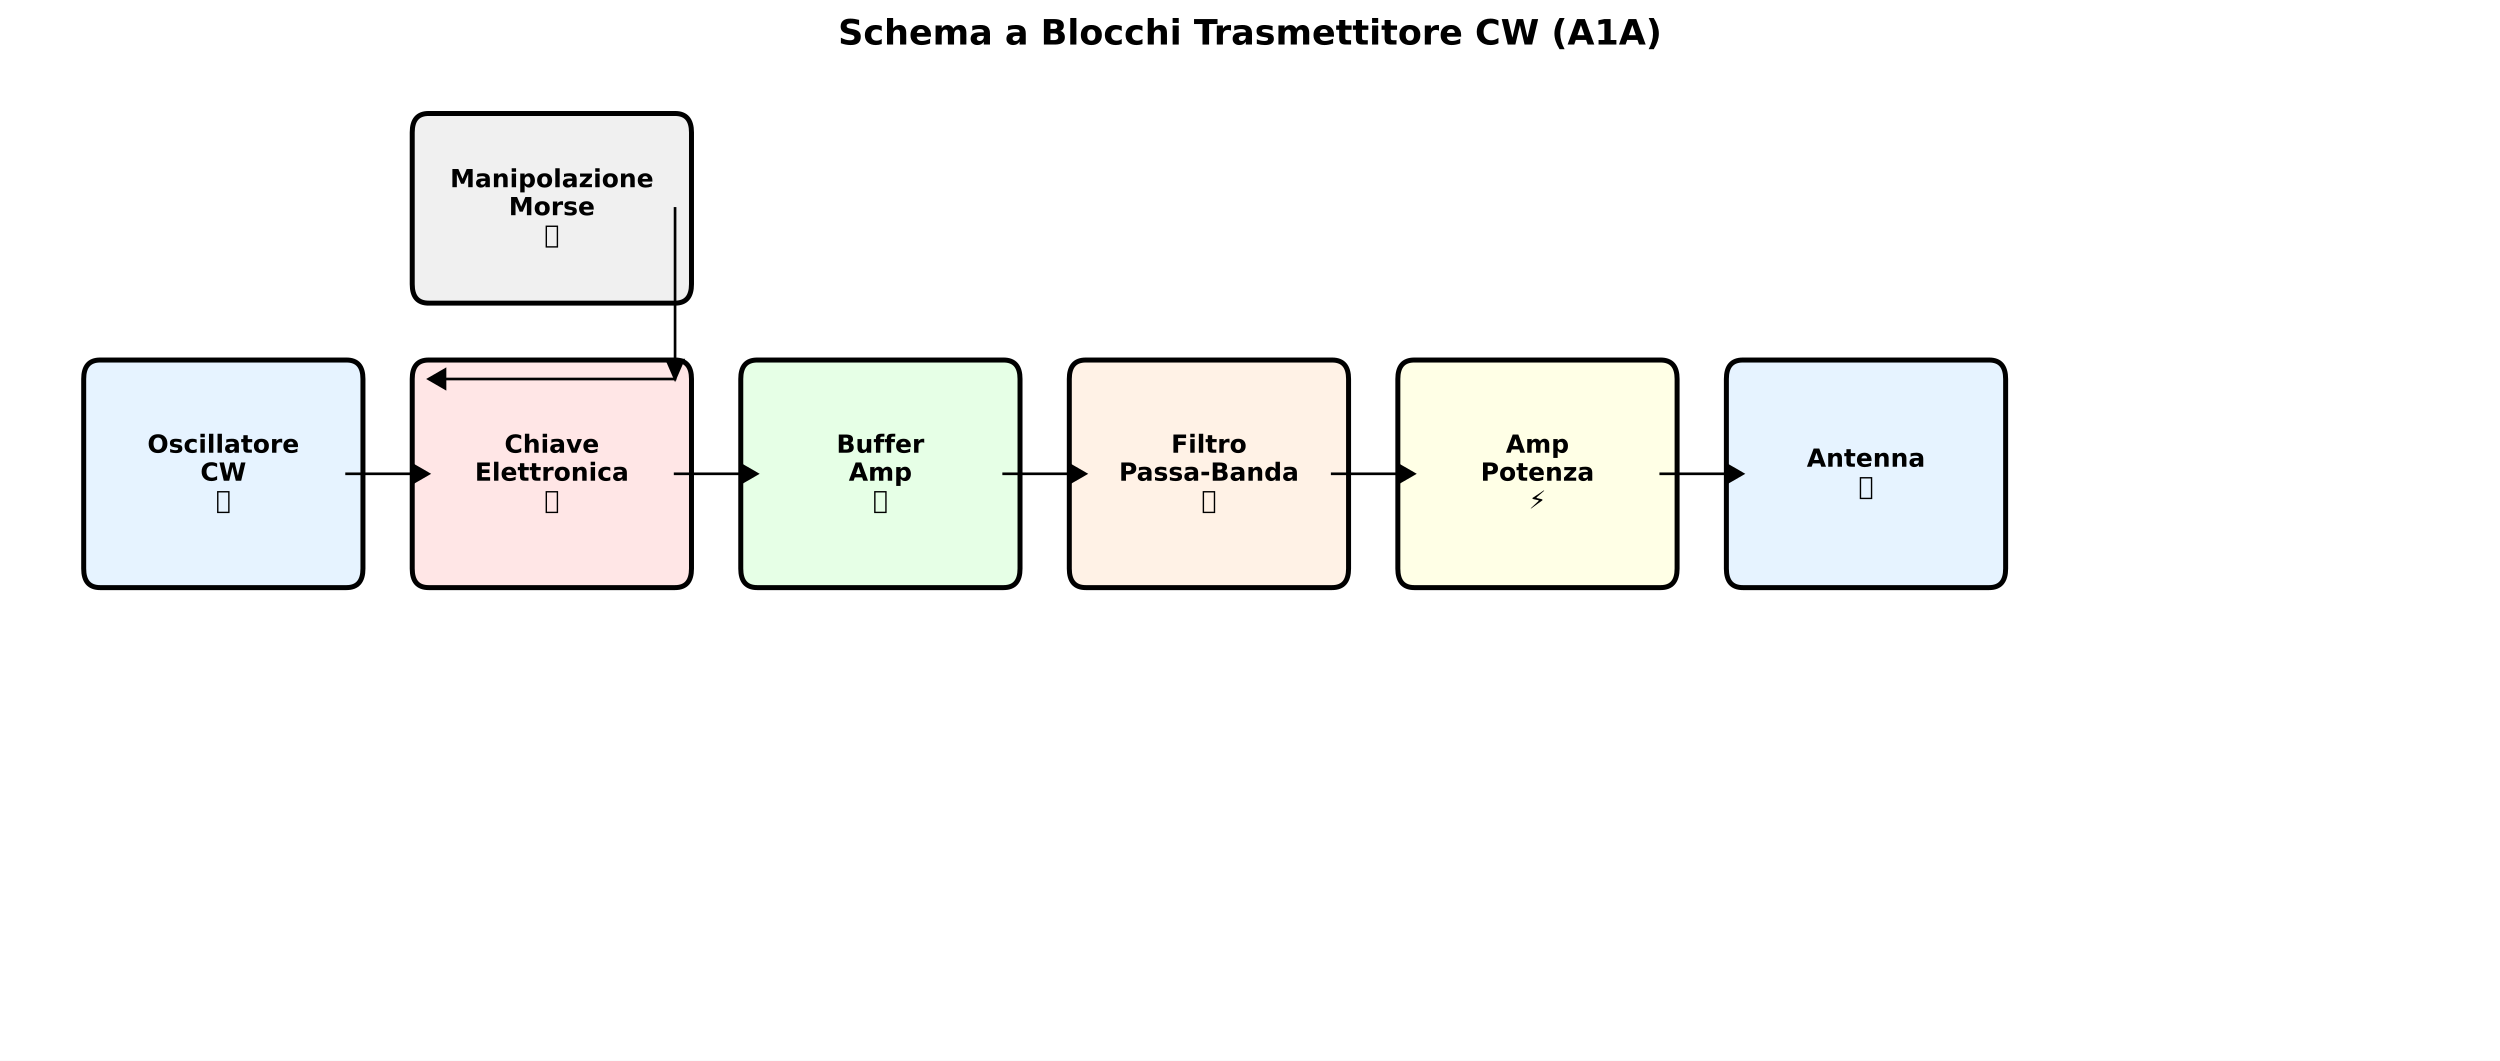
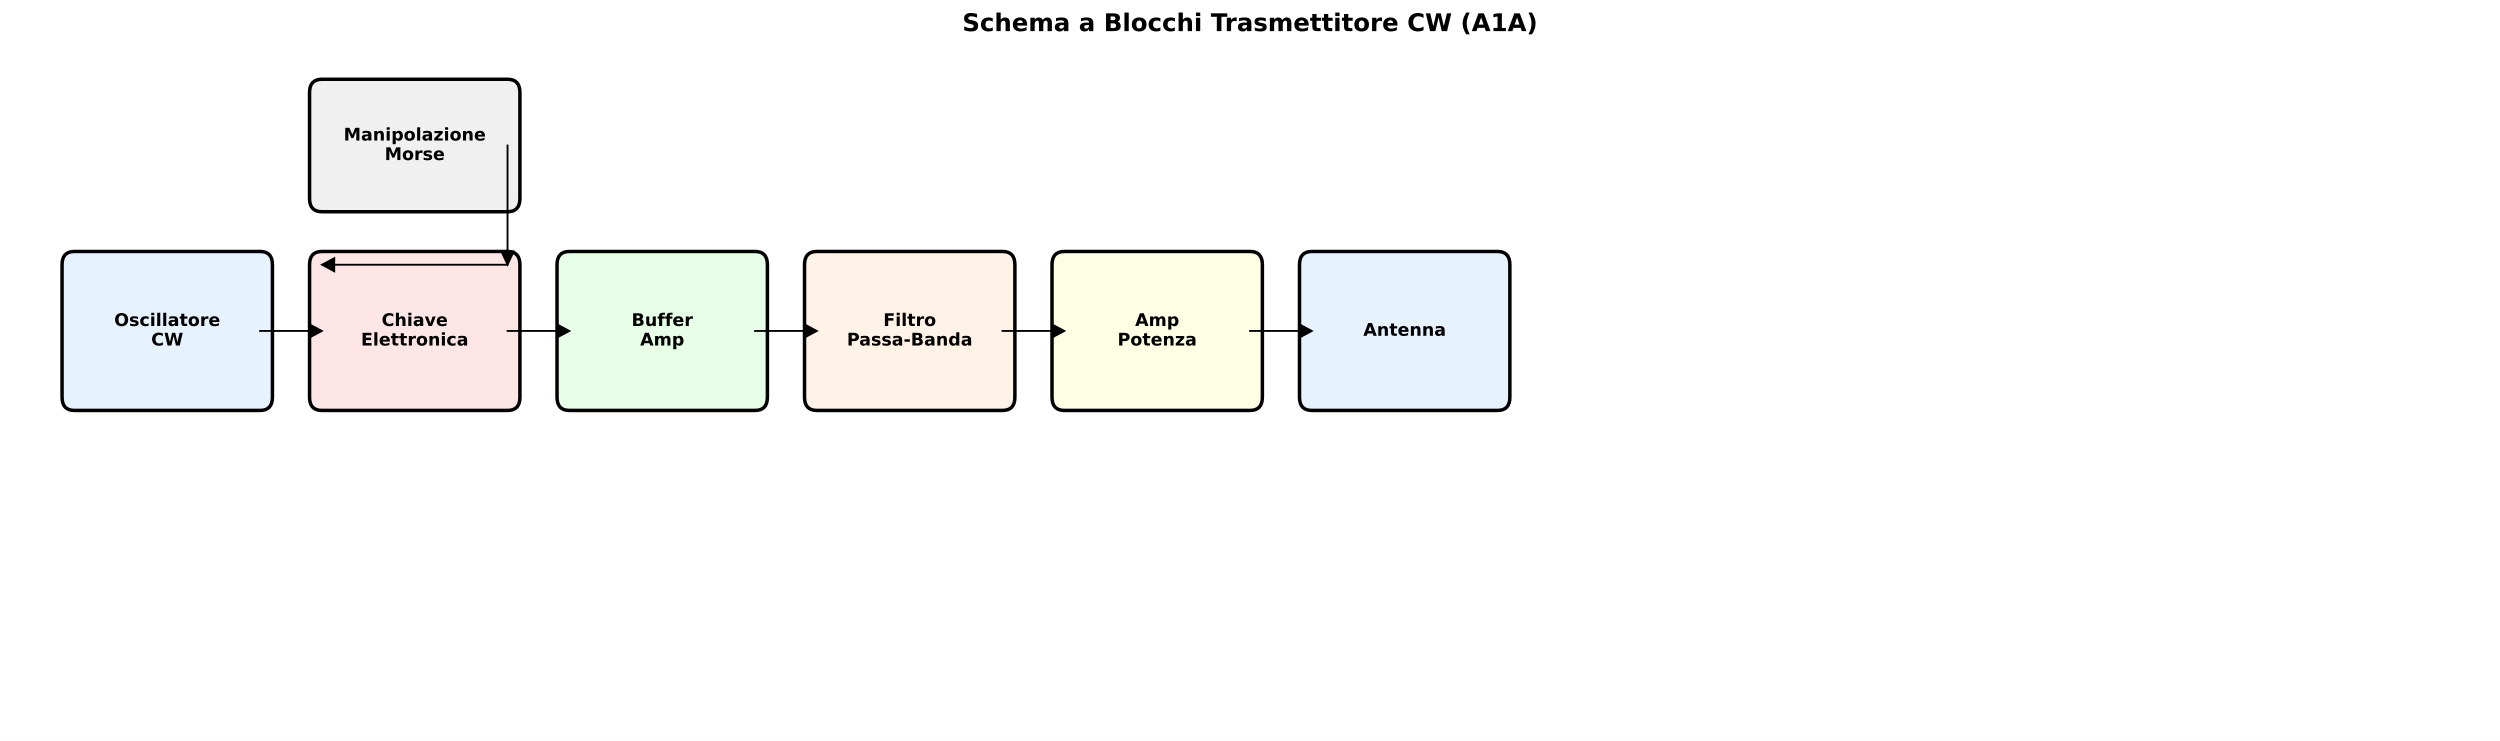
- <svg xmlns="http://www.w3.org/2000/svg" xmlns:xlink="http://www.w3.org/1999/xlink" width="1000.8pt" height="424.638pt" viewBox="0 0 1000.8 424.638" version="1.1">
+ <svg xmlns="http://www.w3.org/2000/svg" xmlns:xlink="http://www.w3.org/1999/xlink" width="1432.8pt" height="424.638pt" viewBox="0 0 1432.8 424.638" version="1.1">
  <defs>
    <style type="text/css">*{stroke-linejoin: round; stroke-linecap: butt}</style>
  </defs>
  <g id="figure_1">
    <g id="patch_1">
-       <path d="M 0 424.638  L 1000.8 424.638  L 1000.8 0  L 0 0  z " style="fill: #ffffff" />
+       <path d="M 0 424.638  L 1432.8 424.638  L 1432.8 0  L 0 0  z " style="fill: #ffffff" />
    </g>
    <g id="axes_1">
      <g id="patch_2">
-         <path d="M 40.08 235.23  L 138.72 235.23  Q 145.296 235.23 145.296 227.638  L 145.296 151.718  Q 145.296 144.126 138.72 144.126  L 40.08 144.126  Q 33.504 144.126 33.504 151.718  L 33.504 227.638  Q 33.504 235.23 40.08 235.23  z " clip-path="url(#p02e588d13e)" style="fill: #e6f3ff; stroke: #000000; stroke-width: 2; stroke-linejoin: miter" />
+         <path d="M 42.66 235.23  L 149.04 235.23  Q 156.132 235.23 156.132 227.638  L 156.132 151.718  Q 156.132 144.126 149.04 144.126  L 42.66 144.126  Q 35.568 144.126 35.568 151.718  L 35.568 227.638  Q 35.568 235.23 42.66 235.23  z " clip-path="url(#ped526cde0d)" style="fill: #e6f3ff; stroke: #000000; stroke-width: 2; stroke-linejoin: miter" />
      </g>
      <g id="patch_3">
-         <path d="M 171.6 235.23  L 270.24 235.23  Q 276.816 235.23 276.816 227.638  L 276.816 151.718  Q 276.816 144.126 270.24 144.126  L 171.6 144.126  Q 165.024 144.126 165.024 151.718  L 165.024 227.638  Q 165.024 235.23 171.6 235.23  z " clip-path="url(#p02e588d13e)" style="fill: #ffe6e6; stroke: #000000; stroke-width: 2; stroke-linejoin: miter" />
+         <path d="M 184.5 235.23  L 290.88 235.23  Q 297.972 235.23 297.972 227.638  L 297.972 151.718  Q 297.972 144.126 290.88 144.126  L 184.5 144.126  Q 177.408 144.126 177.408 151.718  L 177.408 227.638  Q 177.408 235.23 184.5 235.23  z " clip-path="url(#ped526cde0d)" style="fill: #ffe6e6; stroke: #000000; stroke-width: 2; stroke-linejoin: miter" />
      </g>
      <g id="patch_4">
-         <path d="M 303.12 235.23  L 401.76 235.23  Q 408.336 235.23 408.336 227.638  L 408.336 151.718  Q 408.336 144.126 401.76 144.126  L 303.12 144.126  Q 296.544 144.126 296.544 151.718  L 296.544 227.638  Q 296.544 235.23 303.12 235.23  z " clip-path="url(#p02e588d13e)" style="fill: #e6ffe6; stroke: #000000; stroke-width: 2; stroke-linejoin: miter" />
+         <path d="M 326.34 235.23  L 432.72 235.23  Q 439.812 235.23 439.812 227.638  L 439.812 151.718  Q 439.812 144.126 432.72 144.126  L 326.34 144.126  Q 319.248 144.126 319.248 151.718  L 319.248 227.638  Q 319.248 235.23 326.34 235.23  z " clip-path="url(#ped526cde0d)" style="fill: #e6ffe6; stroke: #000000; stroke-width: 2; stroke-linejoin: miter" />
      </g>
      <g id="patch_5">
-         <path d="M 434.64 235.23  L 533.28 235.23  Q 539.856 235.23 539.856 227.638  L 539.856 151.718  Q 539.856 144.126 533.28 144.126  L 434.64 144.126  Q 428.064 144.126 428.064 151.718  L 428.064 227.638  Q 428.064 235.23 434.64 235.23  z " clip-path="url(#p02e588d13e)" style="fill: #fff2e6; stroke: #000000; stroke-width: 2; stroke-linejoin: miter" />
+         <path d="M 468.18 235.23  L 574.56 235.23  Q 581.652 235.23 581.652 227.638  L 581.652 151.718  Q 581.652 144.126 574.56 144.126  L 468.18 144.126  Q 461.088 144.126 461.088 151.718  L 461.088 227.638  Q 461.088 235.23 468.18 235.23  z " clip-path="url(#ped526cde0d)" style="fill: #fff2e6; stroke: #000000; stroke-width: 2; stroke-linejoin: miter" />
      </g>
      <g id="patch_6">
-         <path d="M 566.16 235.23  L 664.8 235.23  Q 671.376 235.23 671.376 227.638  L 671.376 151.718  Q 671.376 144.126 664.8 144.126  L 566.16 144.126  Q 559.584 144.126 559.584 151.718  L 559.584 227.638  Q 559.584 235.23 566.16 235.23  z " clip-path="url(#p02e588d13e)" style="fill: #ffffe6; stroke: #000000; stroke-width: 2; stroke-linejoin: miter" />
+         <path d="M 610.02 235.23  L 716.4 235.23  Q 723.492 235.23 723.492 227.638  L 723.492 151.718  Q 723.492 144.126 716.4 144.126  L 610.02 144.126  Q 602.928 144.126 602.928 151.718  L 602.928 227.638  Q 602.928 235.23 610.02 235.23  z " clip-path="url(#ped526cde0d)" style="fill: #ffffe6; stroke: #000000; stroke-width: 2; stroke-linejoin: miter" />
      </g>
      <g id="patch_7">
-         <path d="M 697.68 235.23  L 796.32 235.23  Q 802.896 235.23 802.896 227.638  L 802.896 151.718  Q 802.896 144.126 796.32 144.126  L 697.68 144.126  Q 691.104 144.126 691.104 151.718  L 691.104 227.638  Q 691.104 235.23 697.68 235.23  z " clip-path="url(#p02e588d13e)" style="fill: #e6f3ff; stroke: #000000; stroke-width: 2; stroke-linejoin: miter" />
+         <path d="M 751.86 235.23  L 858.24 235.23  Q 865.332 235.23 865.332 227.638  L 865.332 151.718  Q 865.332 144.126 858.24 144.126  L 751.86 144.126  Q 744.768 144.126 744.768 151.718  L 744.768 227.638  Q 744.768 235.23 751.86 235.23  z " clip-path="url(#ped526cde0d)" style="fill: #e6f3ff; stroke: #000000; stroke-width: 2; stroke-linejoin: miter" />
      </g>
      <g id="patch_8">
-         <path d="M 171.6 121.35  L 270.24 121.35  Q 276.816 121.35 276.816 113.758  L 276.816 53.022  Q 276.816 45.43 270.24 45.43  L 171.6 45.43  Q 165.024 45.43 165.024 53.022  L 165.024 113.758  Q 165.024 121.35 171.6 121.35  z " clip-path="url(#p02e588d13e)" style="fill: #f0f0f0; stroke: #000000; stroke-width: 2; stroke-linejoin: miter" />
+         <path d="M 184.5 121.35  L 290.88 121.35  Q 297.972 121.35 297.972 113.758  L 297.972 53.022  Q 297.972 45.43 290.88 45.43  L 184.5 45.43  Q 177.408 45.43 177.408 53.022  L 177.408 113.758  Q 177.408 121.35 184.5 121.35  z " clip-path="url(#ped526cde0d)" style="fill: #f0f0f0; stroke: #000000; stroke-width: 2; stroke-linejoin: miter" />
      </g>
      <g id="patch_9">
-         <path d="M 171.6 189.678  L 165.024 193.474  L 165.024 189.716  L 138.72 189.716  L 138.72 189.64  L 165.024 189.64  L 165.024 185.882  z " clip-path="url(#p02e588d13e)" style="stroke: #000000; stroke-linejoin: miter" />
+         <path d="M 184.5 189.678  L 177.408 193.474  L 177.408 189.716  L 149.04 189.716  L 149.04 189.64  L 177.408 189.64  L 177.408 185.882  z " clip-path="url(#ped526cde0d)" style="stroke: #000000; stroke-linejoin: miter" />
      </g>
      <g id="patch_10">
-         <path d="M 303.12 189.678  L 296.544 193.474  L 296.544 189.716  L 270.24 189.716  L 270.24 189.64  L 296.544 189.64  L 296.544 185.882  z " clip-path="url(#p02e588d13e)" style="stroke: #000000; stroke-linejoin: miter" />
+         <path d="M 326.34 189.678  L 319.248 193.474  L 319.248 189.716  L 290.88 189.716  L 290.88 189.64  L 319.248 189.64  L 319.248 185.882  z " clip-path="url(#ped526cde0d)" style="stroke: #000000; stroke-linejoin: miter" />
      </g>
      <g id="patch_11">
-         <path d="M 434.64 189.678  L 428.064 193.474  L 428.064 189.716  L 401.76 189.716  L 401.76 189.64  L 428.064 189.64  L 428.064 185.882  z " clip-path="url(#p02e588d13e)" style="stroke: #000000; stroke-linejoin: miter" />
+         <path d="M 468.18 189.678  L 461.088 193.474  L 461.088 189.716  L 432.72 189.716  L 432.72 189.64  L 461.088 189.64  L 461.088 185.882  z " clip-path="url(#ped526cde0d)" style="stroke: #000000; stroke-linejoin: miter" />
      </g>
      <g id="patch_12">
-         <path d="M 566.16 189.678  L 559.584 193.474  L 559.584 189.716  L 533.28 189.716  L 533.28 189.64  L 559.584 189.64  L 559.584 185.882  z " clip-path="url(#p02e588d13e)" style="stroke: #000000; stroke-linejoin: miter" />
+         <path d="M 610.02 189.678  L 602.928 193.474  L 602.928 189.716  L 574.56 189.716  L 574.56 189.64  L 602.928 189.64  L 602.928 185.882  z " clip-path="url(#ped526cde0d)" style="stroke: #000000; stroke-linejoin: miter" />
      </g>
      <g id="patch_13">
-         <path d="M 697.68 189.678  L 691.104 193.474  L 691.104 189.716  L 664.8 189.716  L 664.8 189.64  L 691.104 189.64  L 691.104 185.882  z " clip-path="url(#p02e588d13e)" style="stroke: #000000; stroke-linejoin: miter" />
+         <path d="M 751.86 189.678  L 744.768 193.474  L 744.768 189.716  L 716.4 189.716  L 716.4 189.64  L 744.768 189.64  L 744.768 185.882  z " clip-path="url(#ped526cde0d)" style="stroke: #000000; stroke-linejoin: miter" />
      </g>
      <g id="patch_14">
-         <path d="M 270.24 151.718  L 266.952 144.126  L 270.207 144.126  L 270.207 83.39  L 270.273 83.39  L 270.273 144.126  L 273.528 144.126  z " clip-path="url(#p02e588d13e)" style="stroke: #000000; stroke-linejoin: miter" />
+         <path d="M 290.88 151.718  L 287.334 144.126  L 290.845 144.126  L 290.845 83.39  L 290.915 83.39  L 290.915 144.126  L 294.426 144.126  z " clip-path="url(#ped526cde0d)" style="stroke: #000000; stroke-linejoin: miter" />
      </g>
      <g id="patch_15">
-         <path d="M 171.6 151.718  L 178.176 147.922  L 178.176 151.68  L 270.24 151.68  L 270.24 151.756  L 178.176 151.756  L 178.176 155.514  z " clip-path="url(#p02e588d13e)" style="stroke: #000000; stroke-linejoin: miter" />
+         <path d="M 184.5 151.718  L 191.592 147.922  L 191.592 151.68  L 290.88 151.68  L 290.88 151.756  L 191.592 151.756  L 191.592 155.514  z " clip-path="url(#ped526cde0d)" style="stroke: #000000; stroke-linejoin: miter" />
      </g>
      <g id="text_1">
-         <g transform="translate(59.01094 181.2394) scale(0.1 -0.1)">
+         <g transform="translate(65.46094 186.8383) scale(0.1 -0.1)">
          <defs>
            <path id="DejaVuSans-Bold-4f" d="M 2719 3878  Q 2169 3878 1866 3472  Q 1563 3066 1563 2328  Q 1563 1594 1866 1187  Q 2169 781 2719 781  Q 3272 781 3575 1187  Q 3878 1594 3878 2328  Q 3878 3066 3575 3472  Q 3272 3878 2719 3878  z M 2719 4750  Q 3844 4750 4481 4106  Q 5119 3463 5119 2328  Q 5119 1197 4481 553  Q 3844 -91 2719 -91  Q 1597 -91 958 553  Q 319 1197 319 2328  Q 319 3463 958 4106  Q 1597 4750 2719 4750  z " transform="scale(0.015625)" />
            <path id="DejaVuSans-Bold-73" d="M 3272 3391  L 3272 2541  Q 2913 2691 2578 2766  Q 2244 2841 1947 2841  Q 1628 2841 1473 2761  Q 1319 2681 1319 2516  Q 1319 2381 1436 2309  Q 1553 2238 1856 2203  L 2053 2175  Q 2913 2066 3209 1816  Q 3506 1566 3506 1031  Q 3506 472 3093 190  Q 2681 -91 1863 -91  Q 1516 -91 1145 -36  Q 775 19 384 128  L 384 978  Q 719 816 1070 734  Q 1422 653 1784 653  Q 2113 653 2278 743  Q 2444 834 2444 1013  Q 2444 1163 2330 1236  Q 2216 1309 1875 1350  L 1678 1375  Q 931 1469 631 1722  Q 331 1975 331 2491  Q 331 3047 712 3315  Q 1094 3584 1881 3584  Q 2191 3584 2531 3537  Q 2872 3491 3272 3391  z " transform="scale(0.015625)" />
            <path id="DejaVuSans-Bold-63" d="M 3366 3391  L 3366 2478  Q 3138 2634 2908 2709  Q 2678 2784 2431 2784  Q 1963 2784 1702 2511  Q 1441 2238 1441 1747  Q 1441 1256 1702 982  Q 1963 709 2431 709  Q 2694 709 2930 787  Q 3166 866 3366 1019  L 3366 103  Q 3103 6 2833 -42  Q 2563 -91 2291 -91  Q 1344 -91 809 395  Q 275 881 275 1747  Q 275 2613 809 3098  Q 1344 3584 2291 3584  Q 2566 3584 2833 3536  Q 3100 3488 3366 3391  z " transform="scale(0.015625)" />
            <path id="DejaVuSans-Bold-69" d="M 538 3500  L 1656 3500  L 1656 0  L 538 0  L 538 3500  z M 538 4863  L 1656 4863  L 1656 3950  L 538 3950  L 538 4863  z " transform="scale(0.015625)" />
            <path id="DejaVuSans-Bold-6c" d="M 538 4863  L 1656 4863  L 1656 0  L 538 0  L 538 4863  z " transform="scale(0.015625)" />
            <path id="DejaVuSans-Bold-61" d="M 2106 1575  Q 1756 1575 1579 1456  Q 1403 1338 1403 1106  Q 1403 894 1545 773  Q 1688 653 1941 653  Q 2256 653 2472 879  Q 2688 1106 2688 1447  L 2688 1575  L 2106 1575  z M 3816 1997  L 3816 0  L 2688 0  L 2688 519  Q 2463 200 2181 54  Q 1900 -91 1497 -91  Q 953 -91 614 226  Q 275 544 275 1050  Q 275 1666 698 1953  Q 1122 2241 2028 2241  L 2688 2241  L 2688 2328  Q 2688 2594 2478 2717  Q 2269 2841 1825 2841  Q 1466 2841 1156 2769  Q 847 2697 581 2553  L 581 3406  Q 941 3494 1303 3539  Q 1666 3584 2028 3584  Q 2975 3584 3395 3211  Q 3816 2838 3816 1997  z " transform="scale(0.015625)" />
            <path id="DejaVuSans-Bold-74" d="M 1759 4494  L 1759 3500  L 2913 3500  L 2913 2700  L 1759 2700  L 1759 1216  Q 1759 972 1856 886  Q 1953 800 2241 800  L 2816 800  L 2816 0  L 1856 0  Q 1194 0 917 276  Q 641 553 641 1216  L 641 2700  L 84 2700  L 84 3500  L 641 3500  L 641 4494  L 1759 4494  z " transform="scale(0.015625)" />
            <path id="DejaVuSans-Bold-6f" d="M 2203 2784  Q 1831 2784 1636 2517  Q 1441 2250 1441 1747  Q 1441 1244 1636 976  Q 1831 709 2203 709  Q 2569 709 2762 976  Q 2956 1244 2956 1747  Q 2956 2250 2762 2517  Q 2569 2784 2203 2784  z M 2203 3584  Q 3106 3584 3614 3096  Q 4122 2609 4122 1747  Q 4122 884 3614 396  Q 3106 -91 2203 -91  Q 1297 -91 786 396  Q 275 884 275 1747  Q 275 2609 786 3096  Q 1297 3584 2203 3584  z " transform="scale(0.015625)" />
            <path id="DejaVuSans-Bold-72" d="M 3138 2547  Q 2991 2616 2845 2648  Q 2700 2681 2553 2681  Q 2122 2681 1889 2404  Q 1656 2128 1656 1613  L 1656 0  L 538 0  L 538 3500  L 1656 3500  L 1656 2925  Q 1872 3269 2151 3426  Q 2431 3584 2822 3584  Q 2878 3584 2943 3579  Q 3009 3575 3134 3559  L 3138 2547  z " transform="scale(0.015625)" />
            <path id="DejaVuSans-Bold-65" d="M 4031 1759  L 4031 1441  L 1416 1441  Q 1456 1047 1700 850  Q 1944 653 2381 653  Q 2734 653 3104 758  Q 3475 863 3866 1075  L 3866 213  Q 3469 63 3072 -14  Q 2675 -91 2278 -91  Q 1328 -91 801 392  Q 275 875 275 1747  Q 275 2603 792 3093  Q 1309 3584 2216 3584  Q 3041 3584 3536 3087  Q 4031 2591 4031 1759  z M 2881 2131  Q 2881 2450 2695 2645  Q 2509 2841 2209 2841  Q 1884 2841 1681 2658  Q 1478 2475 1428 2131  L 2881 2131  z " transform="scale(0.015625)" />
          </defs>
          <use xlink:href="#DejaVuSans-Bold-4f" />
          <use xlink:href="#DejaVuSans-Bold-73" transform="translate(85.00977 0)" />
          <use xlink:href="#DejaVuSans-Bold-63" transform="translate(144.5312 0)" />
          <use xlink:href="#DejaVuSans-Bold-69" transform="translate(203.8086 0)" />
          <use xlink:href="#DejaVuSans-Bold-6c" transform="translate(238.0859 0)" />
          <use xlink:href="#DejaVuSans-Bold-6c" transform="translate(272.3633 0)" />
          <use xlink:href="#DejaVuSans-Bold-61" transform="translate(306.6406 0)" />
          <use xlink:href="#DejaVuSans-Bold-74" transform="translate(374.1211 0)" />
          <use xlink:href="#DejaVuSans-Bold-6f" transform="translate(421.9238 0)" />
          <use xlink:href="#DejaVuSans-Bold-72" transform="translate(490.625 0)" />
          <use xlink:href="#DejaVuSans-Bold-65" transform="translate(539.9414 0)" />
        </g>
-         <g transform="translate(80.21563 192.4372) scale(0.1 -0.1)">
+         <g transform="translate(86.66563 198.0361) scale(0.1 -0.1)">
          <defs>
            <path id="DejaVuSans-Bold-43" d="M 4288 256  Q 3956 84 3597 -3  Q 3238 -91 2847 -91  Q 1681 -91 1000 561  Q 319 1213 319 2328  Q 319 3447 1000 4098  Q 1681 4750 2847 4750  Q 3238 4750 3597 4662  Q 3956 4575 4288 4403  L 4288 3438  Q 3953 3666 3628 3772  Q 3303 3878 2944 3878  Q 2300 3878 1931 3465  Q 1563 3053 1563 2328  Q 1563 1606 1931 1193  Q 2300 781 2944 781  Q 3303 781 3628 887  Q 3953 994 4288 1222  L 4288 256  z " transform="scale(0.015625)" />
            <path id="DejaVuSans-Bold-57" d="M 191 4666  L 1344 4666  L 2150 1275  L 2950 4666  L 4109 4666  L 4909 1275  L 5716 4666  L 6859 4666  L 5759 0  L 4372 0  L 3525 3547  L 2688 0  L 1300 0  L 191 4666  z " transform="scale(0.015625)" />
          </defs>
          <use xlink:href="#DejaVuSans-Bold-43" />
          <use xlink:href="#DejaVuSans-Bold-57" transform="translate(73.38867 0)" />
        </g>
-         <g transform="translate(86.39922 203.635) scale(0.1 -0.1)">
-           <defs>
-             <path id="DejaVuSans-Bold-1f4e1" d="M 319 -1131  L 319 4513  L 3519 4513  L 3519 -1131  L 319 -1131  z M 678 -775  L 3163 -775  L 3163 4153  L 678 4153  L 678 -775  z " transform="scale(0.015625)" />
-           </defs>
-           <use xlink:href="#DejaVuSans-Bold-1f4e1" />
-         </g>
      </g>
      <g id="text_2">
-         <g transform="translate(201.952 181.2394) scale(0.1 -0.1)">
+         <g transform="translate(218.722 186.8383) scale(0.1 -0.1)">
          <defs>
            <path id="DejaVuSans-Bold-68" d="M 4056 2131  L 4056 0  L 2931 0  L 2931 347  L 2931 1625  Q 2931 2084 2911 2256  Q 2891 2428 2841 2509  Q 2775 2619 2662 2680  Q 2550 2741 2406 2741  Q 2056 2741 1856 2470  Q 1656 2200 1656 1722  L 1656 0  L 538 0  L 538 4863  L 1656 4863  L 1656 2988  Q 1909 3294 2193 3439  Q 2478 3584 2822 3584  Q 3428 3584 3742 3212  Q 4056 2841 4056 2131  z " transform="scale(0.015625)" />
            <path id="DejaVuSans-Bold-76" d="M 97 3500  L 1216 3500  L 2088 1081  L 2956 3500  L 4078 3500  L 2700 0  L 1472 0  L 97 3500  z " transform="scale(0.015625)" />
          </defs>
          <use xlink:href="#DejaVuSans-Bold-43" />
          <use xlink:href="#DejaVuSans-Bold-68" transform="translate(73.38867 0)" />
          <use xlink:href="#DejaVuSans-Bold-69" transform="translate(144.5801 0)" />
          <use xlink:href="#DejaVuSans-Bold-61" transform="translate(178.8574 0)" />
          <use xlink:href="#DejaVuSans-Bold-76" transform="translate(246.3379 0)" />
          <use xlink:href="#DejaVuSans-Bold-65" transform="translate(311.5234 0)" />
        </g>
-         <g transform="translate(190.1067 192.4372) scale(0.1 -0.1)">
+         <g transform="translate(206.8767 198.0361) scale(0.1 -0.1)">
          <defs>
            <path id="DejaVuSans-Bold-45" d="M 588 4666  L 3834 4666  L 3834 3756  L 1791 3756  L 1791 2888  L 3713 2888  L 3713 1978  L 1791 1978  L 1791 909  L 3903 909  L 3903 0  L 588 0  L 588 4666  z " transform="scale(0.015625)" />
            <path id="DejaVuSans-Bold-6e" d="M 4056 2131  L 4056 0  L 2931 0  L 2931 347  L 2931 1631  Q 2931 2084 2911 2256  Q 2891 2428 2841 2509  Q 2775 2619 2662 2680  Q 2550 2741 2406 2741  Q 2056 2741 1856 2470  Q 1656 2200 1656 1722  L 1656 0  L 538 0  L 538 3500  L 1656 3500  L 1656 2988  Q 1909 3294 2193 3439  Q 2478 3584 2822 3584  Q 3428 3584 3742 3212  Q 4056 2841 4056 2131  z " transform="scale(0.015625)" />
          </defs>
          <use xlink:href="#DejaVuSans-Bold-45" />
          <use xlink:href="#DejaVuSans-Bold-6c" transform="translate(68.31055 0)" />
          <use xlink:href="#DejaVuSans-Bold-65" transform="translate(102.5879 0)" />
          <use xlink:href="#DejaVuSans-Bold-74" transform="translate(170.4102 0)" />
          <use xlink:href="#DejaVuSans-Bold-74" transform="translate(218.2129 0)" />
          <use xlink:href="#DejaVuSans-Bold-72" transform="translate(266.0156 0)" />
          <use xlink:href="#DejaVuSans-Bold-6f" transform="translate(315.332 0)" />
          <use xlink:href="#DejaVuSans-Bold-6e" transform="translate(384.0332 0)" />
          <use xlink:href="#DejaVuSans-Bold-69" transform="translate(455.2246 0)" />
          <use xlink:href="#DejaVuSans-Bold-63" transform="translate(489.502 0)" />
          <use xlink:href="#DejaVuSans-Bold-61" transform="translate(548.7793 0)" />
        </g>
-         <g transform="translate(217.9192 203.635) scale(0.1 -0.1)">
-           <defs>
-             <path id="DejaVuSans-Bold-1f511" d="M 319 -1131  L 319 4513  L 3519 4513  L 3519 -1131  L 319 -1131  z M 678 -775  L 3163 -775  L 3163 4153  L 678 4153  L 678 -775  z " transform="scale(0.015625)" />
-           </defs>
-           <use xlink:href="#DejaVuSans-Bold-1f511" />
-         </g>
      </g>
      <g id="text_3">
-         <g transform="translate(334.8627 181.2394) scale(0.1 -0.1)">
+         <g transform="translate(361.9527 186.8383) scale(0.1 -0.1)">
          <defs>
            <path id="DejaVuSans-Bold-42" d="M 2456 2859  Q 2741 2859 2887 2984  Q 3034 3109 3034 3353  Q 3034 3594 2887 3720  Q 2741 3847 2456 3847  L 1791 3847  L 1791 2859  L 2456 2859  z M 2497 819  Q 2859 819 3042 972  Q 3225 1125 3225 1434  Q 3225 1738 3044 1889  Q 2863 2041 2497 2041  L 1791 2041  L 1791 819  L 2497 819  z M 3616 2497  Q 4003 2384 4215 2081  Q 4428 1778 4428 1338  Q 4428 663 3972 331  Q 3516 0 2584 0  L 588 0  L 588 4666  L 2394 4666  Q 3366 4666 3802 4372  Q 4238 4078 4238 3431  Q 4238 3091 4078 2852  Q 3919 2613 3616 2497  z " transform="scale(0.015625)" />
            <path id="DejaVuSans-Bold-75" d="M 500 1363  L 500 3500  L 1625 3500  L 1625 3150  Q 1625 2866 1622 2436  Q 1619 2006 1619 1863  Q 1619 1441 1641 1255  Q 1663 1069 1716 984  Q 1784 875 1895 815  Q 2006 756 2150 756  Q 2500 756 2700 1025  Q 2900 1294 2900 1772  L 2900 3500  L 4019 3500  L 4019 0  L 2900 0  L 2900 506  Q 2647 200 2364 54  Q 2081 -91 1741 -91  Q 1134 -91 817 281  Q 500 653 500 1363  z " transform="scale(0.015625)" />
            <path id="DejaVuSans-Bold-66" d="M 2841 4863  L 2841 4128  L 2222 4128  Q 1984 4128 1890 4042  Q 1797 3956 1797 3744  L 1797 3500  L 2753 3500  L 2753 2700  L 1797 2700  L 1797 0  L 678 0  L 678 2700  L 122 2700  L 122 3500  L 678 3500  L 678 3744  Q 678 4316 997 4589  Q 1316 4863 1984 4863  L 2841 4863  z " transform="scale(0.015625)" />
          </defs>
          <use xlink:href="#DejaVuSans-Bold-42" />
          <use xlink:href="#DejaVuSans-Bold-75" transform="translate(76.2207 0)" />
          <use xlink:href="#DejaVuSans-Bold-66" transform="translate(147.4121 0)" />
          <use xlink:href="#DejaVuSans-Bold-66" transform="translate(190.918 0)" />
          <use xlink:href="#DejaVuSans-Bold-65" transform="translate(234.4238 0)" />
          <use xlink:href="#DejaVuSans-Bold-72" transform="translate(302.2461 0)" />
        </g>
-         <g transform="translate(339.7814 192.4372) scale(0.1 -0.1)">
+         <g transform="translate(366.8714 198.0361) scale(0.1 -0.1)">
          <defs>
            <path id="DejaVuSans-Bold-41" d="M 3419 850  L 1538 850  L 1241 0  L 31 0  L 1759 4666  L 3194 4666  L 4922 0  L 3713 0  L 3419 850  z M 1838 1716  L 3116 1716  L 2478 3572  L 1838 1716  z " transform="scale(0.015625)" />
            <path id="DejaVuSans-Bold-6d" d="M 3781 2919  Q 3994 3244 4286 3414  Q 4578 3584 4928 3584  Q 5531 3584 5847 3212  Q 6163 2841 6163 2131  L 6163 0  L 5038 0  L 5038 1825  Q 5041 1866 5042 1909  Q 5044 1953 5044 2034  Q 5044 2406 4934 2573  Q 4825 2741 4581 2741  Q 4263 2741 4089 2478  Q 3916 2216 3909 1719  L 3909 0  L 2784 0  L 2784 1825  Q 2784 2406 2684 2573  Q 2584 2741 2328 2741  Q 2006 2741 1831 2477  Q 1656 2213 1656 1722  L 1656 0  L 531 0  L 531 3500  L 1656 3500  L 1656 2988  Q 1863 3284 2130 3434  Q 2397 3584 2719 3584  Q 3081 3584 3359 3409  Q 3638 3234 3781 2919  z " transform="scale(0.015625)" />
            <path id="DejaVuSans-Bold-70" d="M 1656 506  L 1656 -1331  L 538 -1331  L 538 3500  L 1656 3500  L 1656 2988  Q 1888 3294 2169 3439  Q 2450 3584 2816 3584  Q 3463 3584 3878 3070  Q 4294 2556 4294 1747  Q 4294 938 3878 423  Q 3463 -91 2816 -91  Q 2450 -91 2169 54  Q 1888 200 1656 506  z M 2400 2772  Q 2041 2772 1848 2508  Q 1656 2244 1656 1747  Q 1656 1250 1848 986  Q 2041 722 2400 722  Q 2759 722 2948 984  Q 3138 1247 3138 1747  Q 3138 2247 2948 2509  Q 2759 2772 2400 2772  z " transform="scale(0.015625)" />
          </defs>
          <use xlink:href="#DejaVuSans-Bold-41" />
          <use xlink:href="#DejaVuSans-Bold-6d" transform="translate(77.39258 0)" />
          <use xlink:href="#DejaVuSans-Bold-70" transform="translate(181.5918 0)" />
        </g>
-         <g transform="translate(349.4392 203.635) scale(0.1 -0.1)">
-           <defs>
-             <path id="DejaVuSans-Bold-1f4c8" d="M 319 -1131  L 319 4513  L 3519 4513  L 3519 -1131  L 319 -1131  z M 678 -775  L 3163 -775  L 3163 4153  L 678 4153  L 678 -775  z " transform="scale(0.015625)" />
-           </defs>
-           <use xlink:href="#DejaVuSans-Bold-1f4c8" />
-         </g>
      </g>
      <g id="text_4">
-         <g transform="translate(468.8256 181.2394) scale(0.1 -0.1)">
+         <g transform="translate(506.2356 186.8383) scale(0.1 -0.1)">
          <defs>
            <path id="DejaVuSans-Bold-46" d="M 588 4666  L 3834 4666  L 3834 3756  L 1791 3756  L 1791 2888  L 3713 2888  L 3713 1978  L 1791 1978  L 1791 0  L 588 0  L 588 4666  z " transform="scale(0.015625)" />
          </defs>
          <use xlink:href="#DejaVuSans-Bold-46" />
          <use xlink:href="#DejaVuSans-Bold-69" transform="translate(68.31055 0)" />
          <use xlink:href="#DejaVuSans-Bold-6c" transform="translate(102.5879 0)" />
          <use xlink:href="#DejaVuSans-Bold-74" transform="translate(136.8652 0)" />
          <use xlink:href="#DejaVuSans-Bold-72" transform="translate(184.668 0)" />
          <use xlink:href="#DejaVuSans-Bold-6f" transform="translate(233.9844 0)" />
        </g>
-         <g transform="translate(447.9538 192.4372) scale(0.1 -0.1)">
+         <g transform="translate(485.3637 198.0361) scale(0.1 -0.1)">
          <defs>
            <path id="DejaVuSans-Bold-50" d="M 588 4666  L 2584 4666  Q 3475 4666 3951 4270  Q 4428 3875 4428 3144  Q 4428 2409 3951 2014  Q 3475 1619 2584 1619  L 1791 1619  L 1791 0  L 588 0  L 588 4666  z M 1791 3794  L 1791 2491  L 2456 2491  Q 2806 2491 2997 2661  Q 3188 2831 3188 3144  Q 3188 3456 2997 3625  Q 2806 3794 2456 3794  L 1791 3794  z " transform="scale(0.015625)" />
            <path id="DejaVuSans-Bold-2d" d="M 347 2297  L 2309 2297  L 2309 1388  L 347 1388  L 347 2297  z " transform="scale(0.015625)" />
            <path id="DejaVuSans-Bold-64" d="M 2919 2988  L 2919 4863  L 4044 4863  L 4044 0  L 2919 0  L 2919 506  Q 2688 197 2409 53  Q 2131 -91 1766 -91  Q 1119 -91 703 423  Q 288 938 288 1747  Q 288 2556 703 3070  Q 1119 3584 1766 3584  Q 2128 3584 2408 3439  Q 2688 3294 2919 2988  z M 2181 722  Q 2541 722 2730 984  Q 2919 1247 2919 1747  Q 2919 2247 2730 2509  Q 2541 2772 2181 2772  Q 1825 2772 1636 2509  Q 1447 2247 1447 1747  Q 1447 1247 1636 984  Q 1825 722 2181 722  z " transform="scale(0.015625)" />
          </defs>
          <use xlink:href="#DejaVuSans-Bold-50" />
          <use xlink:href="#DejaVuSans-Bold-61" transform="translate(70.66602 0)" />
          <use xlink:href="#DejaVuSans-Bold-73" transform="translate(138.1465 0)" />
          <use xlink:href="#DejaVuSans-Bold-73" transform="translate(197.668 0)" />
          <use xlink:href="#DejaVuSans-Bold-61" transform="translate(257.1895 0)" />
          <use xlink:href="#DejaVuSans-Bold-2d" transform="translate(324.6699 0)" />
          <use xlink:href="#DejaVuSans-Bold-42" transform="translate(366.1738 0)" />
          <use xlink:href="#DejaVuSans-Bold-61" transform="translate(442.3945 0)" />
          <use xlink:href="#DejaVuSans-Bold-6e" transform="translate(509.875 0)" />
          <use xlink:href="#DejaVuSans-Bold-64" transform="translate(581.0664 0)" />
          <use xlink:href="#DejaVuSans-Bold-61" transform="translate(652.6484 0)" />
        </g>
-         <g transform="translate(480.9592 203.635) scale(0.1 -0.1)">
-           <defs>
-             <path id="DejaVuSans-Bold-1f3af" d="M 319 -1131  L 319 4513  L 3519 4513  L 3519 -1131  L 319 -1131  z M 678 -775  L 3163 -775  L 3163 4153  L 678 4153  L 678 -775  z " transform="scale(0.015625)" />
-           </defs>
-           <use xlink:href="#DejaVuSans-Bold-1f3af" />
-         </g>
      </g>
      <g id="text_5">
-         <g transform="translate(602.8214 181.2394) scale(0.1 -0.1)">
+         <g transform="translate(650.5514 186.8383) scale(0.1 -0.1)">
          <use xlink:href="#DejaVuSans-Bold-41" />
          <use xlink:href="#DejaVuSans-Bold-6d" transform="translate(77.39258 0)" />
          <use xlink:href="#DejaVuSans-Bold-70" transform="translate(181.5918 0)" />
        </g>
-         <g transform="translate(592.755 192.4372) scale(0.1 -0.1)">
+         <g transform="translate(640.485 198.0361) scale(0.1 -0.1)">
          <defs>
            <path id="DejaVuSans-Bold-7a" d="M 366 3500  L 3419 3500  L 3419 2719  L 1575 800  L 3419 800  L 3419 0  L 288 0  L 288 781  L 2131 2700  L 366 2700  L 366 3500  z " transform="scale(0.015625)" />
          </defs>
          <use xlink:href="#DejaVuSans-Bold-50" />
          <use xlink:href="#DejaVuSans-Bold-6f" transform="translate(73.29102 0)" />
          <use xlink:href="#DejaVuSans-Bold-74" transform="translate(141.9922 0)" />
          <use xlink:href="#DejaVuSans-Bold-65" transform="translate(189.7949 0)" />
          <use xlink:href="#DejaVuSans-Bold-6e" transform="translate(257.6172 0)" />
          <use xlink:href="#DejaVuSans-Bold-7a" transform="translate(328.8086 0)" />
          <use xlink:href="#DejaVuSans-Bold-61" transform="translate(387.0117 0)" />
        </g>
-         <g transform="translate(611.9691 203.635) scale(0.1 -0.1)">
-           <defs>
-             <path id="DejaVuSans-Bold-26a1" d="M 3853 4675  L 3897 4675  L 3963 4609  L 3963 4588  L 2006 2894  Q 2006 2672 2291 2672  Q 3500 2413 3500 2369  L 3522 2147  L 575 13  L 531 78  L 531 100  Q 2553 1972 2553 2013  Q 2553 2234 2181 2234  Q 1041 2466 991 2519  L 969 2741  L 3853 4675  z " transform="scale(0.015625)" />
-           </defs>
-           <use xlink:href="#DejaVuSans-Bold-26a1" />
-         </g>
      </g>
      <g id="text_6">
-         <g transform="translate(723.2969 186.8383) scale(0.1 -0.1)">
+         <g transform="translate(781.3469 192.4372) scale(0.1 -0.1)">
          <use xlink:href="#DejaVuSans-Bold-41" />
          <use xlink:href="#DejaVuSans-Bold-6e" transform="translate(77.39258 0)" />
          <use xlink:href="#DejaVuSans-Bold-74" transform="translate(148.584 0)" />
          <use xlink:href="#DejaVuSans-Bold-65" transform="translate(196.3867 0)" />
          <use xlink:href="#DejaVuSans-Bold-6e" transform="translate(264.209 0)" />
          <use xlink:href="#DejaVuSans-Bold-6e" transform="translate(335.4004 0)" />
          <use xlink:href="#DejaVuSans-Bold-61" transform="translate(406.5918 0)" />
        </g>
-         <g transform="translate(743.9992 198.0361) scale(0.1 -0.1)">
-           <use xlink:href="#DejaVuSans-Bold-1f4e1" />
-         </g>
      </g>
      <g id="text_7">
-         <g transform="translate(180.1841 74.95137) scale(0.1 -0.1)">
+         <g transform="translate(196.9541 80.55028) scale(0.1 -0.1)">
          <defs>
            <path id="DejaVuSans-Bold-4d" d="M 588 4666  L 2119 4666  L 3181 2169  L 4250 4666  L 5778 4666  L 5778 0  L 4641 0  L 4641 3413  L 3566 897  L 2803 897  L 1728 3413  L 1728 0  L 588 0  L 588 4666  z " transform="scale(0.015625)" />
          </defs>
          <use xlink:href="#DejaVuSans-Bold-4d" />
          <use xlink:href="#DejaVuSans-Bold-61" transform="translate(99.51172 0)" />
          <use xlink:href="#DejaVuSans-Bold-6e" transform="translate(166.9922 0)" />
          <use xlink:href="#DejaVuSans-Bold-69" transform="translate(238.1836 0)" />
          <use xlink:href="#DejaVuSans-Bold-70" transform="translate(272.4609 0)" />
          <use xlink:href="#DejaVuSans-Bold-6f" transform="translate(344.043 0)" />
          <use xlink:href="#DejaVuSans-Bold-6c" transform="translate(412.7441 0)" />
          <use xlink:href="#DejaVuSans-Bold-61" transform="translate(447.0215 0)" />
          <use xlink:href="#DejaVuSans-Bold-7a" transform="translate(514.502 0)" />
          <use xlink:href="#DejaVuSans-Bold-69" transform="translate(572.7051 0)" />
          <use xlink:href="#DejaVuSans-Bold-6f" transform="translate(606.9824 0)" />
          <use xlink:href="#DejaVuSans-Bold-6e" transform="translate(675.6836 0)" />
          <use xlink:href="#DejaVuSans-Bold-65" transform="translate(746.875 0)" />
        </g>
-         <g transform="translate(203.6763 86.14919) scale(0.1 -0.1)">
+         <g transform="translate(220.4462 91.74809) scale(0.1 -0.1)">
          <use xlink:href="#DejaVuSans-Bold-4d" />
          <use xlink:href="#DejaVuSans-Bold-6f" transform="translate(99.51172 0)" />
          <use xlink:href="#DejaVuSans-Bold-72" transform="translate(168.2129 0)" />
          <use xlink:href="#DejaVuSans-Bold-73" transform="translate(217.5293 0)" />
          <use xlink:href="#DejaVuSans-Bold-65" transform="translate(277.0508 0)" />
        </g>
-         <g transform="translate(217.9192 97.347) scale(0.1 -0.1)">
-           <defs>
-             <path id="DejaVuSans-Bold-1f446" d="M 319 -1131  L 319 4513  L 3519 4513  L 3519 -1131  L 319 -1131  z M 678 -775  L 3163 -775  L 3163 4153  L 678 4153  L 678 -775  z " transform="scale(0.015625)" />
-           </defs>
-           <use xlink:href="#DejaVuSans-Bold-1f446" />
-         </g>
      </g>
      <g id="text_8">
-         <g transform="translate(335.5281 17.83781) scale(0.14 -0.14)">
+         <g transform="translate(551.5281 17.83781) scale(0.14 -0.14)">
          <defs>
            <path id="DejaVuSans-Bold-53" d="M 3834 4519  L 3834 3531  Q 3450 3703 3084 3790  Q 2719 3878 2394 3878  Q 1963 3878 1756 3759  Q 1550 3641 1550 3391  Q 1550 3203 1689 3098  Q 1828 2994 2194 2919  L 2706 2816  Q 3484 2659 3812 2340  Q 4141 2022 4141 1434  Q 4141 663 3683 286  Q 3225 -91 2284 -91  Q 1841 -91 1394 -6  Q 947 78 500 244  L 500 1259  Q 947 1022 1364 901  Q 1781 781 2169 781  Q 2563 781 2772 912  Q 2981 1044 2981 1288  Q 2981 1506 2839 1625  Q 2697 1744 2272 1838  L 1806 1941  Q 1106 2091 782 2419  Q 459 2747 459 3303  Q 459 4000 909 4375  Q 1359 4750 2203 4750  Q 2588 4750 2994 4692  Q 3400 4634 3834 4519  z " transform="scale(0.015625)" />
            <path id="DejaVuSans-Bold-20" transform="scale(0.015625)" />
            <path id="DejaVuSans-Bold-54" d="M 31 4666  L 4331 4666  L 4331 3756  L 2784 3756  L 2784 0  L 1581 0  L 1581 3756  L 31 3756  L 31 4666  z " transform="scale(0.015625)" />
            <path id="DejaVuSans-Bold-28" d="M 2413 -844  L 1484 -844  Q 1006 -72 778 623  Q 550 1319 550 2003  Q 550 2688 779 3389  Q 1009 4091 1484 4856  L 2413 4856  Q 2013 4116 1813 3408  Q 1613 2700 1613 2009  Q 1613 1319 1811 609  Q 2009 -100 2413 -844  z " transform="scale(0.015625)" />
            <path id="DejaVuSans-Bold-31" d="M 750 831  L 1813 831  L 1813 3847  L 722 3622  L 722 4441  L 1806 4666  L 2950 4666  L 2950 831  L 4013 831  L 4013 0  L 750 0  L 750 831  z " transform="scale(0.015625)" />
            <path id="DejaVuSans-Bold-29" d="M 513 -844  Q 913 -100 1113 609  Q 1313 1319 1313 2009  Q 1313 2700 1113 3408  Q 913 4116 513 4856  L 1441 4856  Q 1916 4091 2145 3389  Q 2375 2688 2375 2003  Q 2375 1319 2147 623  Q 1919 -72 1441 -844  L 513 -844  z " transform="scale(0.015625)" />
          </defs>
          <use xlink:href="#DejaVuSans-Bold-53" />
          <use xlink:href="#DejaVuSans-Bold-63" transform="translate(72.02148 0)" />
          <use xlink:href="#DejaVuSans-Bold-68" transform="translate(131.2988 0)" />
          <use xlink:href="#DejaVuSans-Bold-65" transform="translate(202.4902 0)" />
          <use xlink:href="#DejaVuSans-Bold-6d" transform="translate(270.3125 0)" />
          <use xlink:href="#DejaVuSans-Bold-61" transform="translate(374.5117 0)" />
          <use xlink:href="#DejaVuSans-Bold-20" transform="translate(441.9922 0)" />
          <use xlink:href="#DejaVuSans-Bold-61" transform="translate(476.8066 0)" />
          <use xlink:href="#DejaVuSans-Bold-20" transform="translate(544.2871 0)" />
          <use xlink:href="#DejaVuSans-Bold-42" transform="translate(579.1016 0)" />
          <use xlink:href="#DejaVuSans-Bold-6c" transform="translate(655.3223 0)" />
          <use xlink:href="#DejaVuSans-Bold-6f" transform="translate(689.5996 0)" />
          <use xlink:href="#DejaVuSans-Bold-63" transform="translate(758.3008 0)" />
          <use xlink:href="#DejaVuSans-Bold-63" transform="translate(817.5781 0)" />
          <use xlink:href="#DejaVuSans-Bold-68" transform="translate(876.8555 0)" />
          <use xlink:href="#DejaVuSans-Bold-69" transform="translate(948.0469 0)" />
          <use xlink:href="#DejaVuSans-Bold-20" transform="translate(982.3242 0)" />
          <use xlink:href="#DejaVuSans-Bold-54" transform="translate(1017.139 0)" />
          <use xlink:href="#DejaVuSans-Bold-72" transform="translate(1074.352 0)" />
          <use xlink:href="#DejaVuSans-Bold-61" transform="translate(1123.668 0)" />
          <use xlink:href="#DejaVuSans-Bold-73" transform="translate(1191.148 0)" />
          <use xlink:href="#DejaVuSans-Bold-6d" transform="translate(1250.67 0)" />
          <use xlink:href="#DejaVuSans-Bold-65" transform="translate(1354.869 0)" />
          <use xlink:href="#DejaVuSans-Bold-74" transform="translate(1422.691 0)" />
          <use xlink:href="#DejaVuSans-Bold-74" transform="translate(1470.494 0)" />
          <use xlink:href="#DejaVuSans-Bold-69" transform="translate(1518.297 0)" />
          <use xlink:href="#DejaVuSans-Bold-74" transform="translate(1552.574 0)" />
          <use xlink:href="#DejaVuSans-Bold-6f" transform="translate(1600.377 0)" />
          <use xlink:href="#DejaVuSans-Bold-72" transform="translate(1669.078 0)" />
          <use xlink:href="#DejaVuSans-Bold-65" transform="translate(1718.395 0)" />
          <use xlink:href="#DejaVuSans-Bold-20" transform="translate(1786.217 0)" />
          <use xlink:href="#DejaVuSans-Bold-43" transform="translate(1821.031 0)" />
          <use xlink:href="#DejaVuSans-Bold-57" transform="translate(1894.42 0)" />
          <use xlink:href="#DejaVuSans-Bold-20" transform="translate(2004.723 0)" />
          <use xlink:href="#DejaVuSans-Bold-28" transform="translate(2039.537 0)" />
          <use xlink:href="#DejaVuSans-Bold-41" transform="translate(2085.24 0)" />
          <use xlink:href="#DejaVuSans-Bold-31" transform="translate(2162.633 0)" />
          <use xlink:href="#DejaVuSans-Bold-41" transform="translate(2232.213 0)" />
          <use xlink:href="#DejaVuSans-Bold-29" transform="translate(2309.605 0)" />
        </g>
      </g>
    </g>
  </g>
  <defs>
-     <clipPath id="p02e588d13e">
-       <rect x="7.2" y="37.838" width="986.4" height="379.6" />
+     <clipPath id="ped526cde0d">
+       <rect x="7.2" y="37.838" width="1418.4" height="379.6" />
    </clipPath>
  </defs>
</svg>
